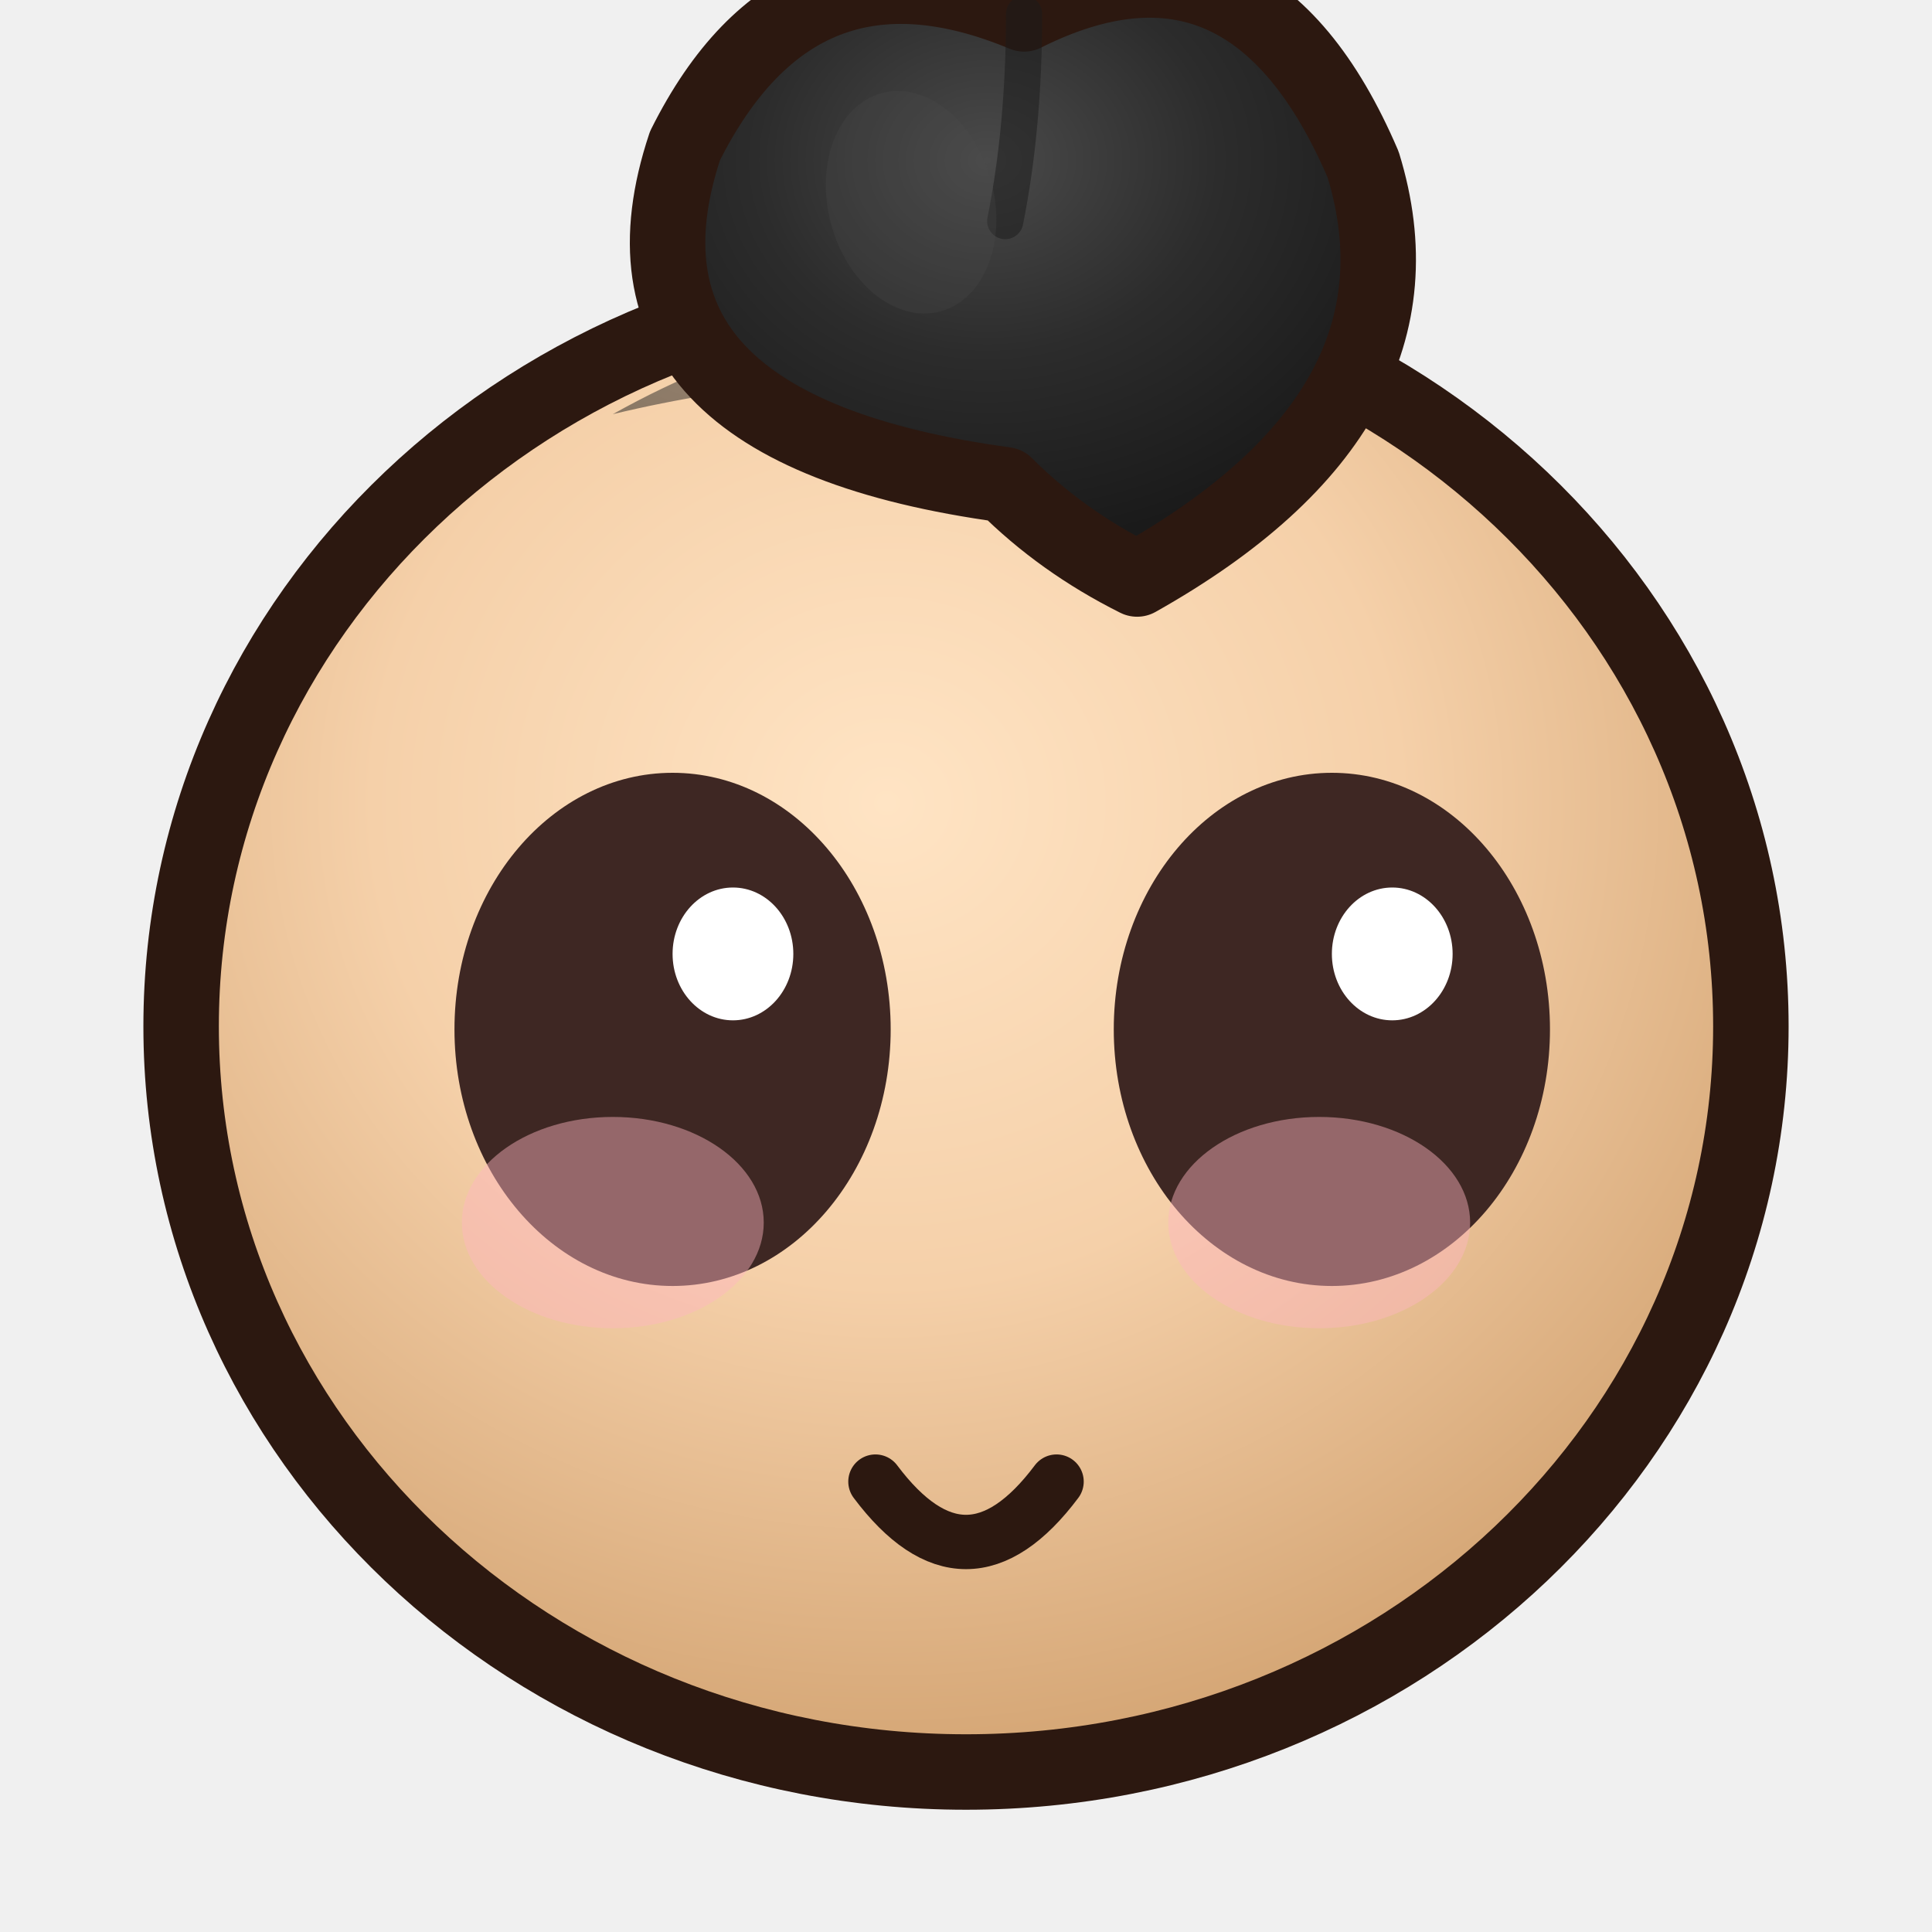
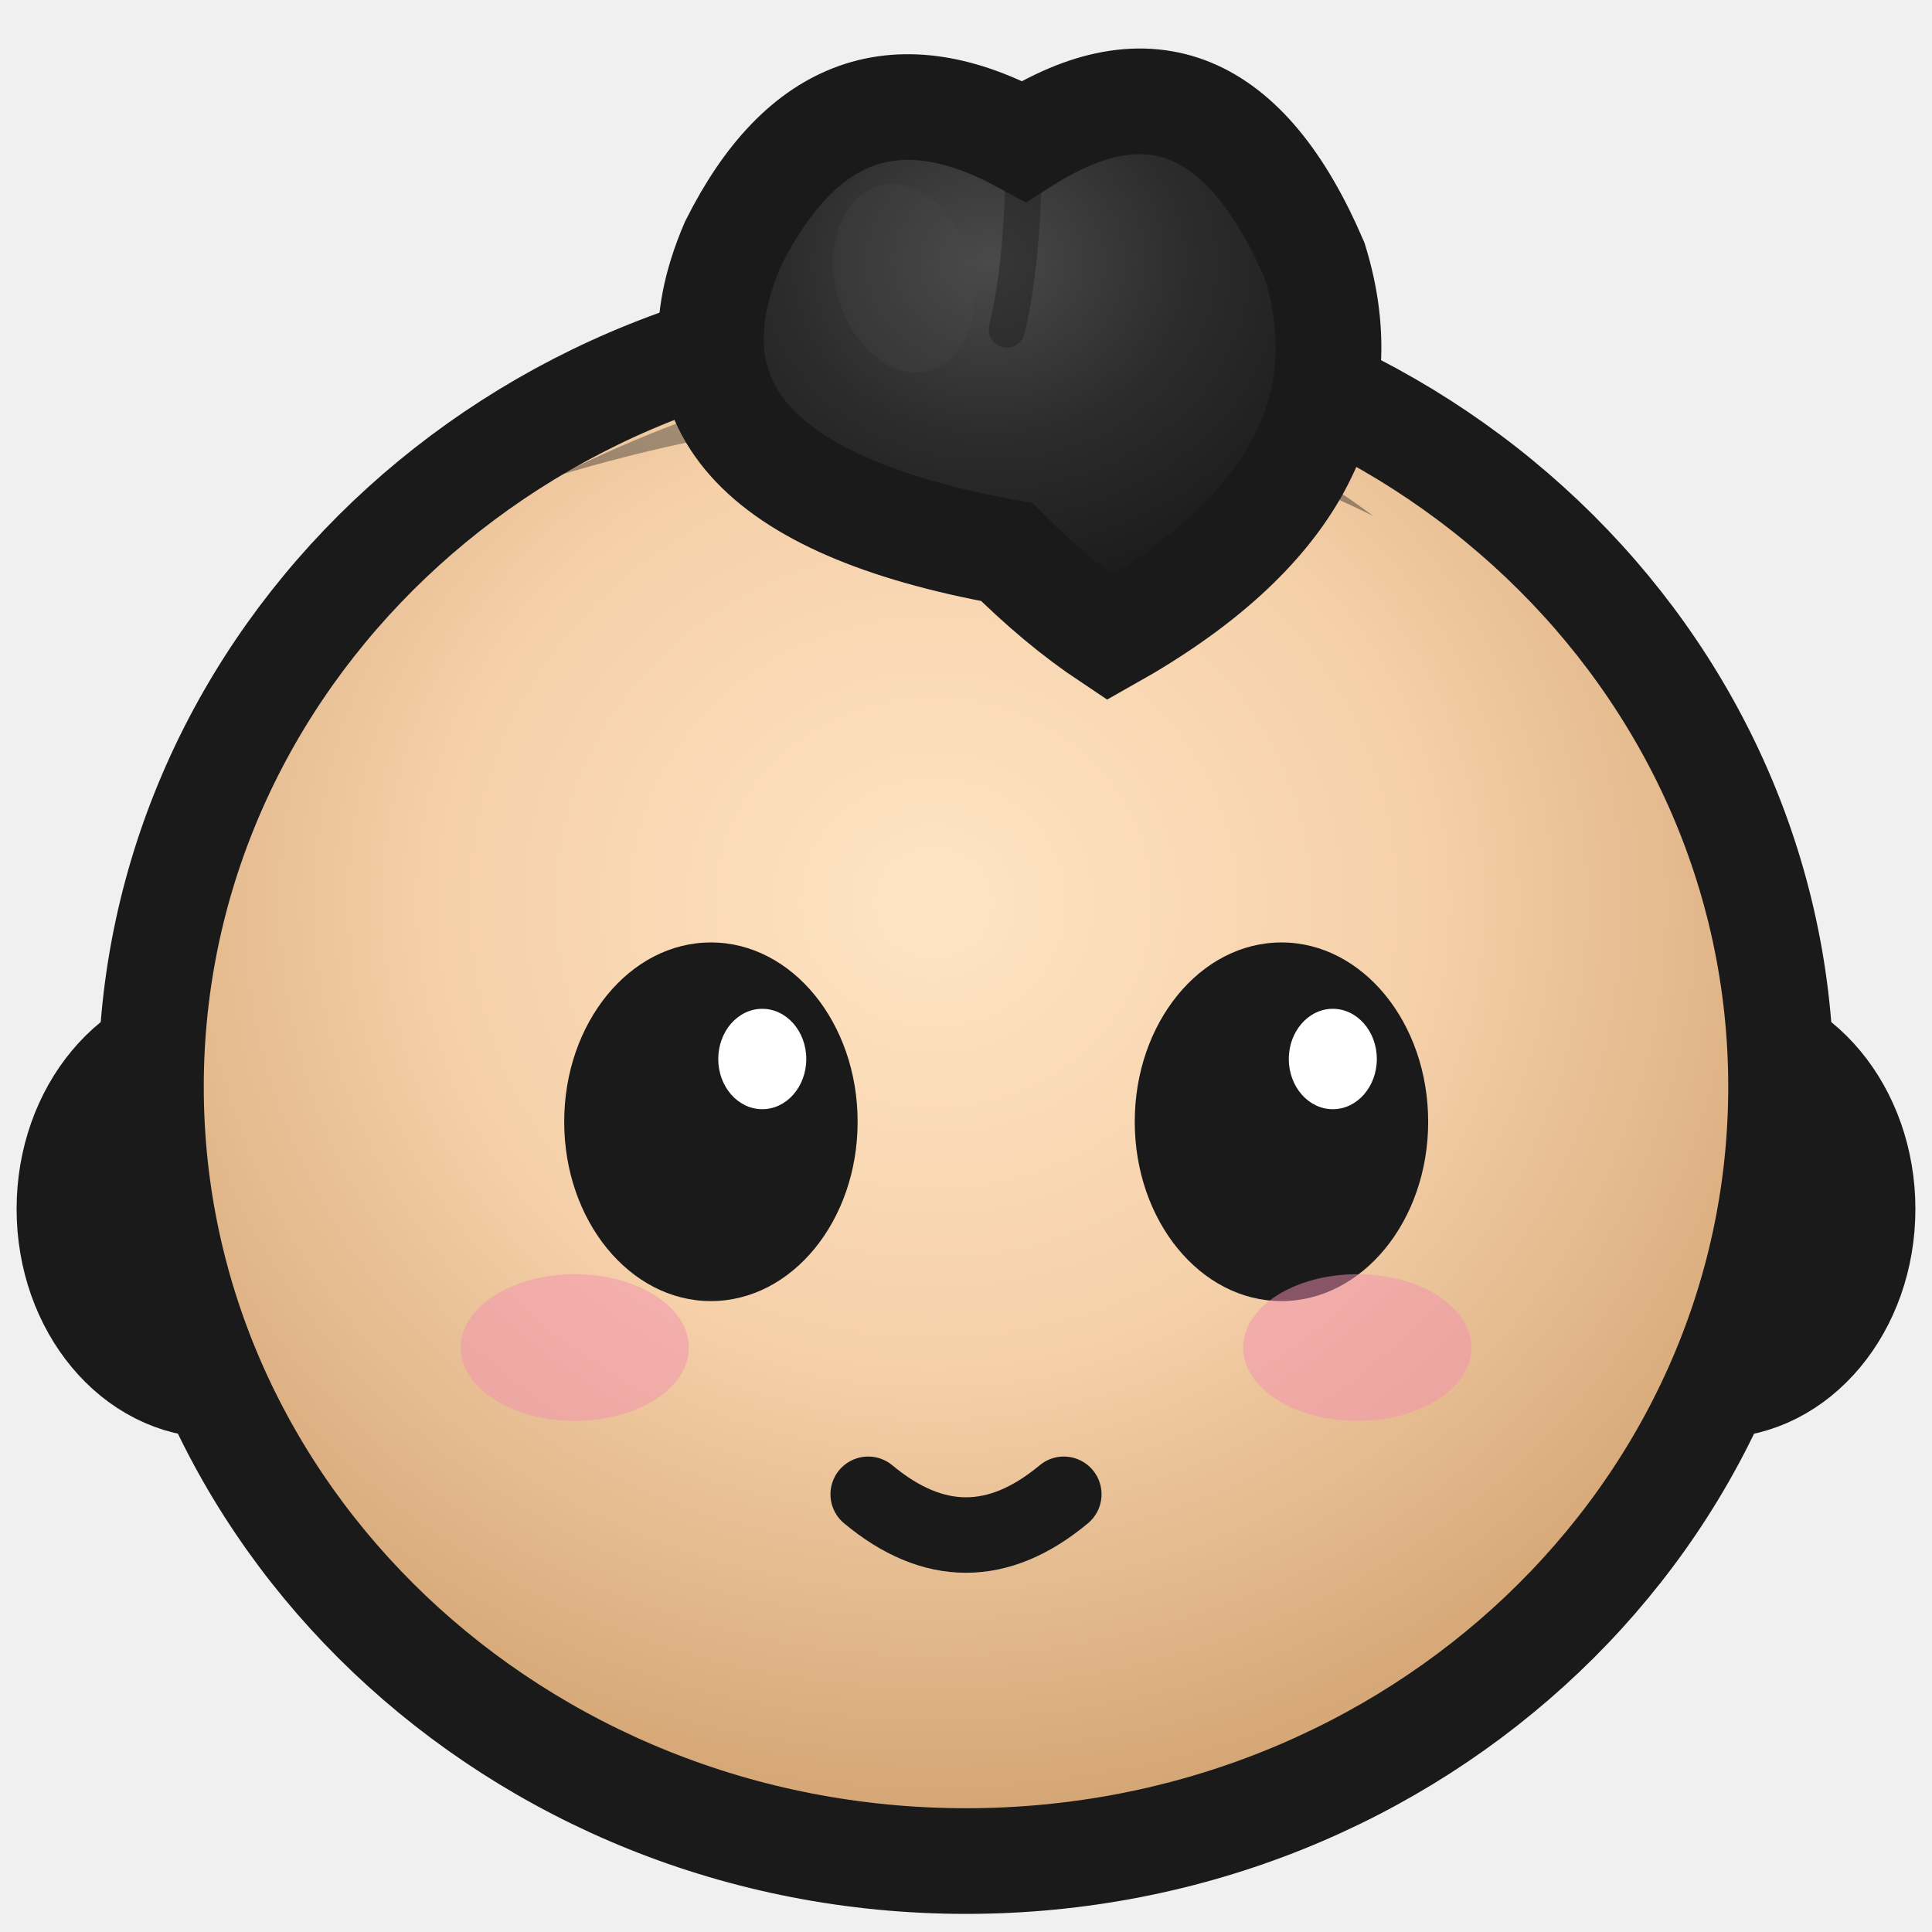
<svg xmlns="http://www.w3.org/2000/svg" viewBox="0 0 64 64" width="64" height="64" id="face_thinking">
  <defs>
-     <radialGradient id="headGrad" cx="45%" cy="35%" r="65%" fx="45%" fy="35%">
+     <radialGradient id="headGrad" cx="48%" cy="38%" r="60%" fx="48%" fy="38%">
      <stop offset="0%" stop-color="#FFE4C4" />
      <stop offset="50%" stop-color="#F5D0A9" />
      <stop offset="100%" stop-color="#D4A574" />
    </radialGradient>
    <radialGradient id="headGradHair" cx="45%" cy="30%" r="65%" fx="45%" fy="30%">
      <stop offset="0%" stop-color="#4A4A4A" />
      <stop offset="50%" stop-color="#2C2C2C" />
      <stop offset="100%" stop-color="#1A1A1A" />
    </radialGradient>
  </defs>
-   <ellipse cx="32" cy="34" rx="26" ry="24.7" fill="url(#headGrad)" stroke="#2C1810" stroke-width="2.5" stroke-linecap="round" stroke-linejoin="round" />
-   <path d="M20.3 13.72       Q 26.8 10.08, 33.3 10.6       Q 39.8 11.12, 43.7 15.28       Q 39.8 12.68, 33.3 12.68       Q 26.8 12.16, 20.3 13.72 Z" fill="url(#headGradHair)" opacity="0.5" />
-   <path d="       M33.3 16.06       Q 19.572 14.188,         22.692 4.828       Q 26.436 -2.66,         33.924 0.46       Q 41.412 -3.284,         45.156 5.452       Q 47.652 13.564,         37.668 19.18       Q 35.172 17.932,         33.3 16.06 Z" fill="url(#headGradHair)" stroke="#2C1810" stroke-width="2.5" stroke-linecap="round" stroke-linejoin="round" />
-   <path d="M33.924 0.46       Q 33.924 4.204,         33.3 7.324" fill="none" stroke="#1A1A1A" stroke-width="1.2" stroke-linecap="round" opacity="0.5" />
-   <ellipse cx="30.18" cy="6.7" rx="2.746" ry="3.744" fill="#4A4A4A" opacity="0.25" transform="rotate(-15 30.18 6.7)" />
-   <ellipse cx="22.28" cy="34.1" rx="7.225" ry="8.5" fill="#3E2723" />
-   <ellipse cx="24.28" cy="31.6" rx="2" ry="2.2" fill="#FFFFFF" />
-   <ellipse cx="44.12" cy="34.1" rx="7.225" ry="8.5" fill="#3E2723" />
-   <ellipse cx="46.12" cy="31.6" rx="2" ry="2.2" fill="#FFFFFF" />
-   <path d="M29 49.08 Q 32 53.08, 35 49.08" fill="none" stroke="#2C1810" stroke-width="1.8" stroke-linecap="round" />
-   <ellipse cx="20.3" cy="40.5" rx="5" ry="3.5" fill="#FFB6C1" opacity="0.45" />
-   <ellipse cx="43.7" cy="40.5" rx="5" ry="3.5" fill="#FFB6C1" opacity="0.45" />
+   <ellipse cx="7.16" cy="40.05" rx="4.86" ry="5.832" fill="url(#headGrad)" stroke="#1A1A1A" stroke-width="3.5" />
+   <ellipse cx="7.16" cy="40.05" rx="2.43" ry="3.402" fill="#D4A574" opacity="0.3" />
+   <ellipse cx="56.84" cy="40.05" rx="4.86" ry="5.832" fill="url(#headGrad)" stroke="#1A1A1A" stroke-width="3.5" />
+   <ellipse cx="56.84" cy="40.05" rx="2.43" ry="3.402" fill="#D4A574" opacity="0.3" />
+   <ellipse cx="32" cy="36" rx="27" ry="25.65" fill="url(#headGrad)" stroke="#1A1A1A" stroke-width="3.5" />
+   <path d="M18.5 15.75       Q 26.6 11.7, 33.35 12.24       Q 40.1 13.05, 45.5 17.1       Q 40.1 14.4, 33.35 13.86       Q 26.6 13.32, 18.5 15.75 Z" fill="url(#headGradHair)" opacity="0.4" />
+   <path d="       M33.35 18.288       Q 20.876 16.02,         24.278 8.082       Q 27.68 1.278,         33.917 4.68       Q 40.154 0.711,         43.556 8.649       Q 45.824 16.02,         36.752 21.123       Q 35.051 19.989,         33.35 18.288 Z" fill="url(#headGradHair)" stroke="#1A1A1A" stroke-width="3.5" />
+   <path d="M33.917 4.68       Q 33.917 8.649,         33.35 10.917" fill="none" stroke="#1A1A1A" stroke-width="1.2" stroke-linecap="round" opacity="0.4" />
+   <ellipse cx="29.948" cy="9.216" rx="2.268" ry="3.175" fill="#4A4A4A" opacity="0.2" transform="rotate(-15 29.948 9.216)" />
+   <ellipse cx="23.55" cy="37.16" rx="4.86" ry="5.94" fill="#1A1A1A" />
+   <ellipse cx="25.251" cy="35.081" rx="1.458" ry="1.663" fill="#FFFFFF" />
+   <ellipse cx="42.45" cy="37.16" rx="4.86" ry="5.94" fill="#1A1A1A" />
+   <ellipse cx="44.151" cy="35.081" rx="1.458" ry="1.663" fill="#FFFFFF" />
+   <ellipse cx="19.04" cy="44.64" rx="3.78" ry="2.43" fill="#F48FB1" opacity="0.5" />
+   <ellipse cx="44.96" cy="44.64" rx="3.78" ry="2.43" fill="#F48FB1" opacity="0.5" />
+   <path d="M28.76 49.5 Q 32 52.2, 35.24 49.5" fill="none" stroke="#1A1A1A" stroke-width="2.5" stroke-linecap="round" />
</svg>
